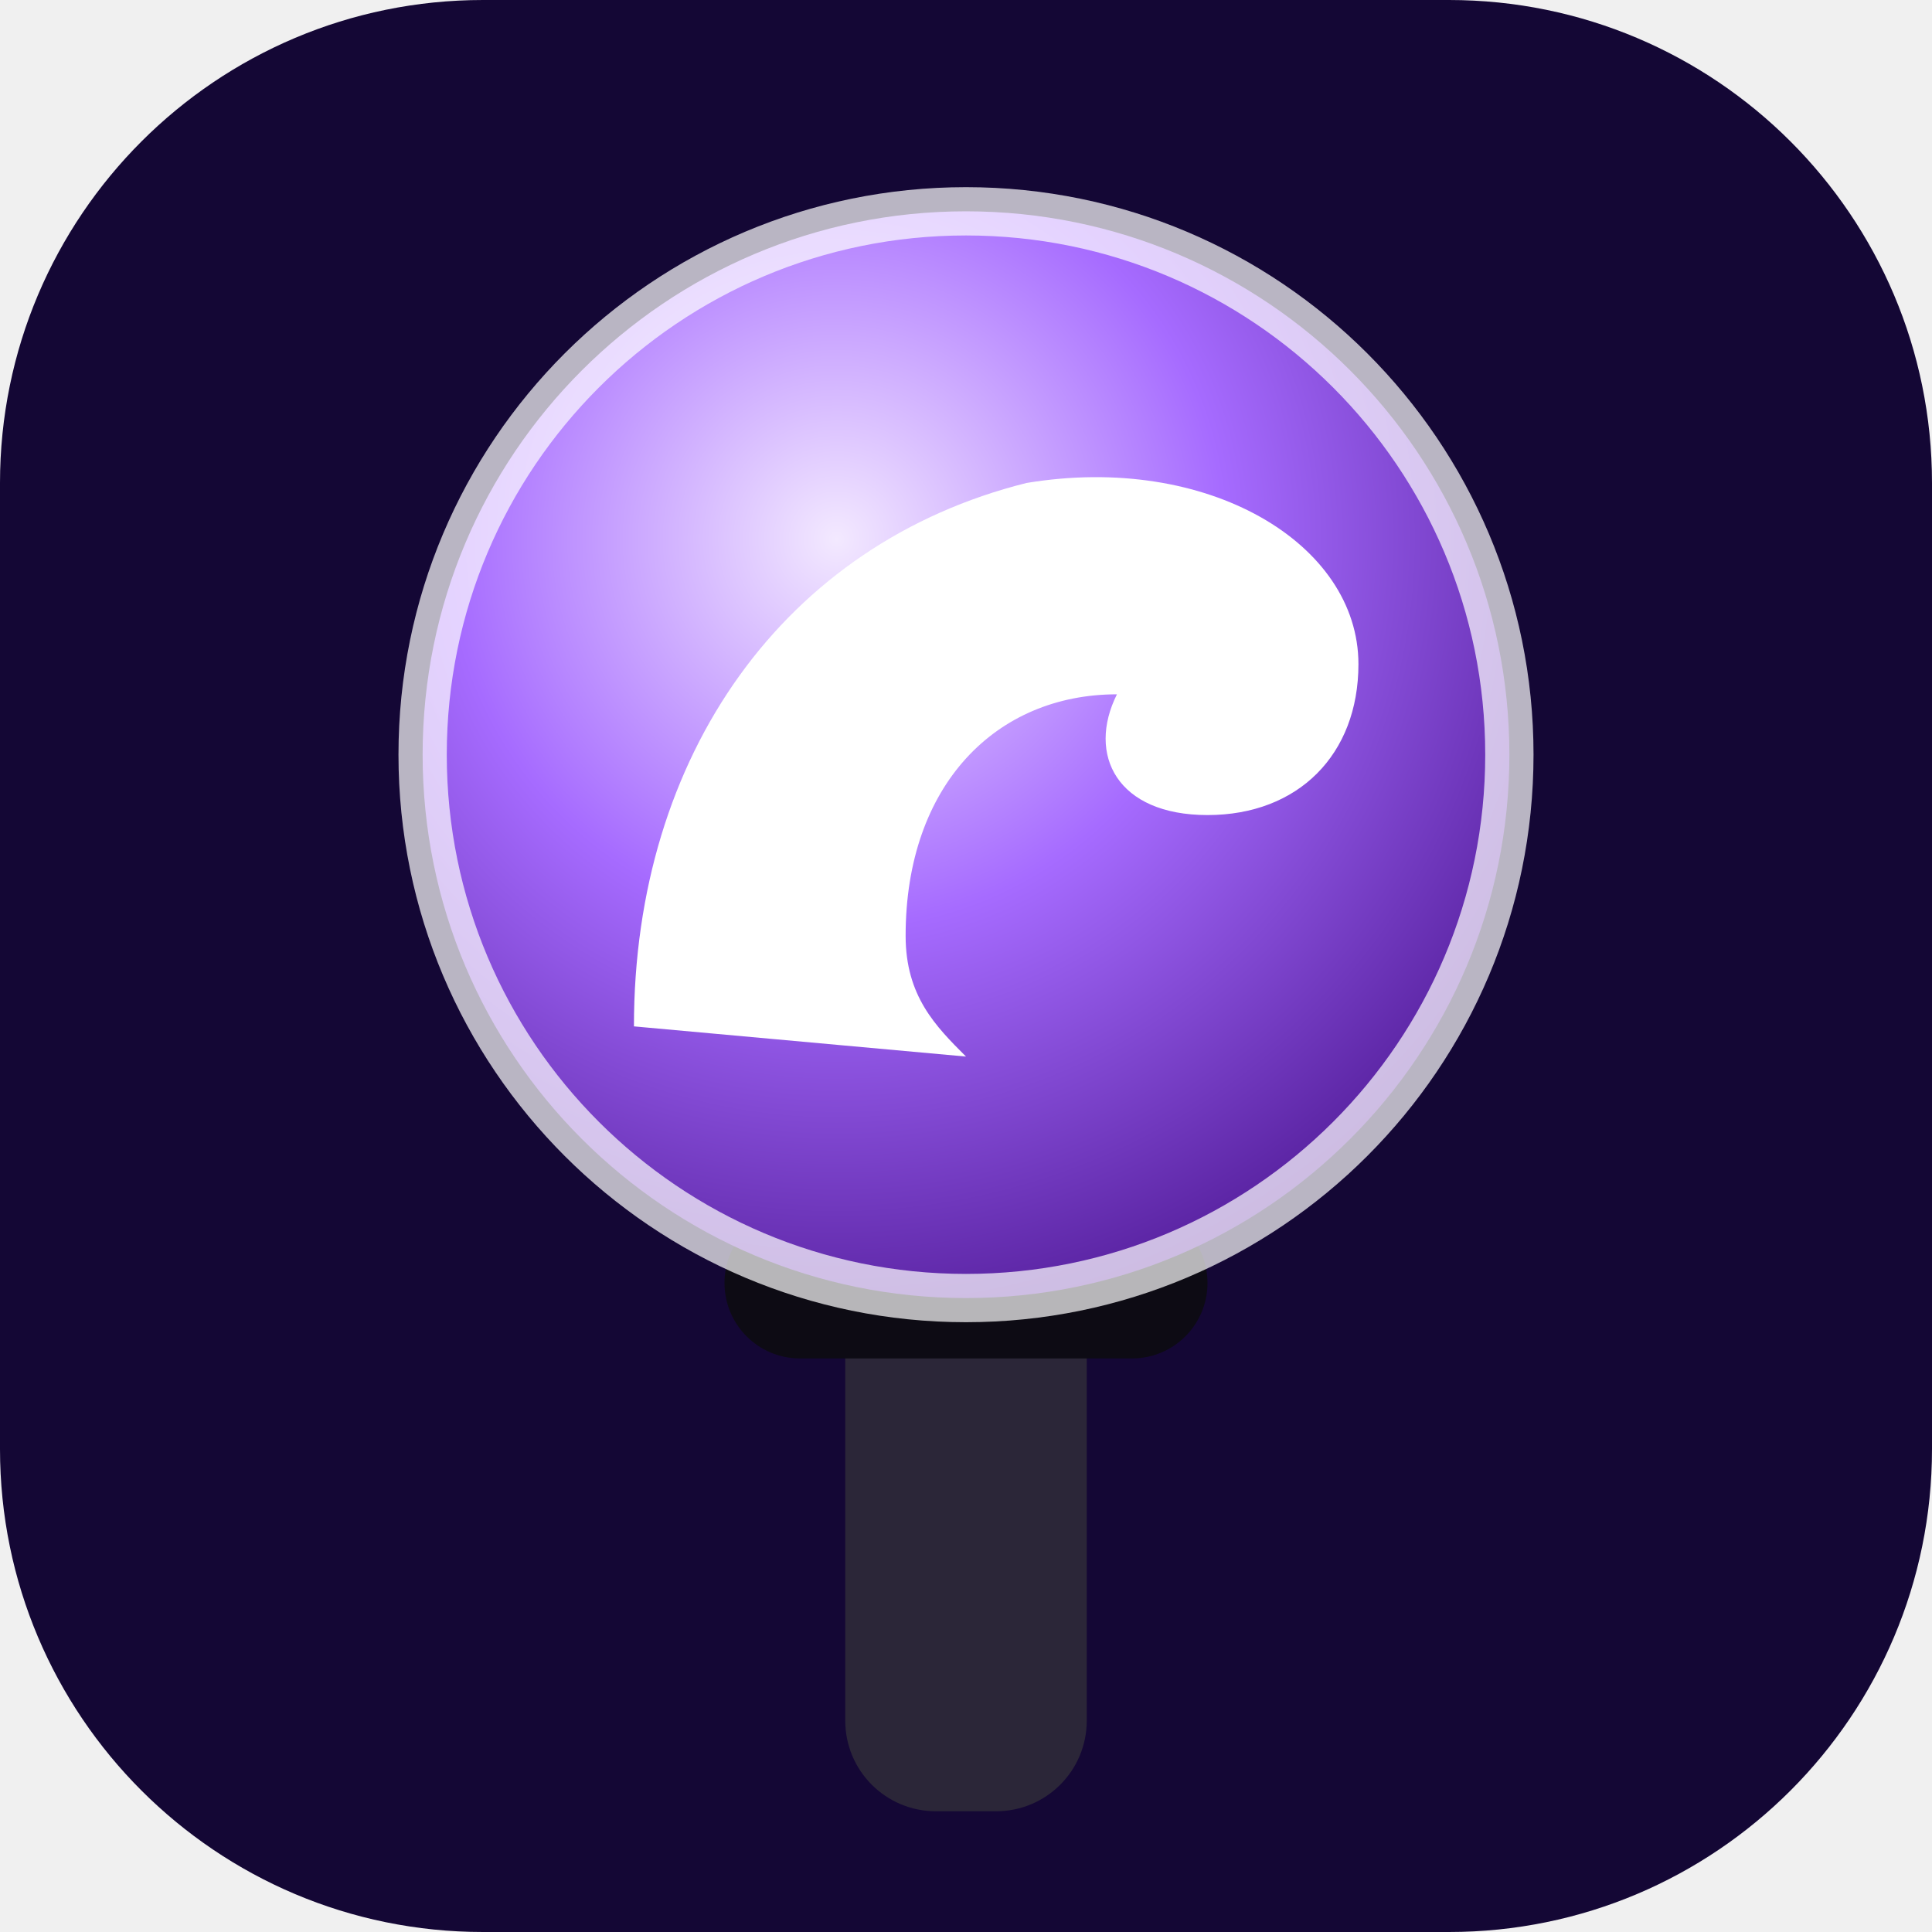
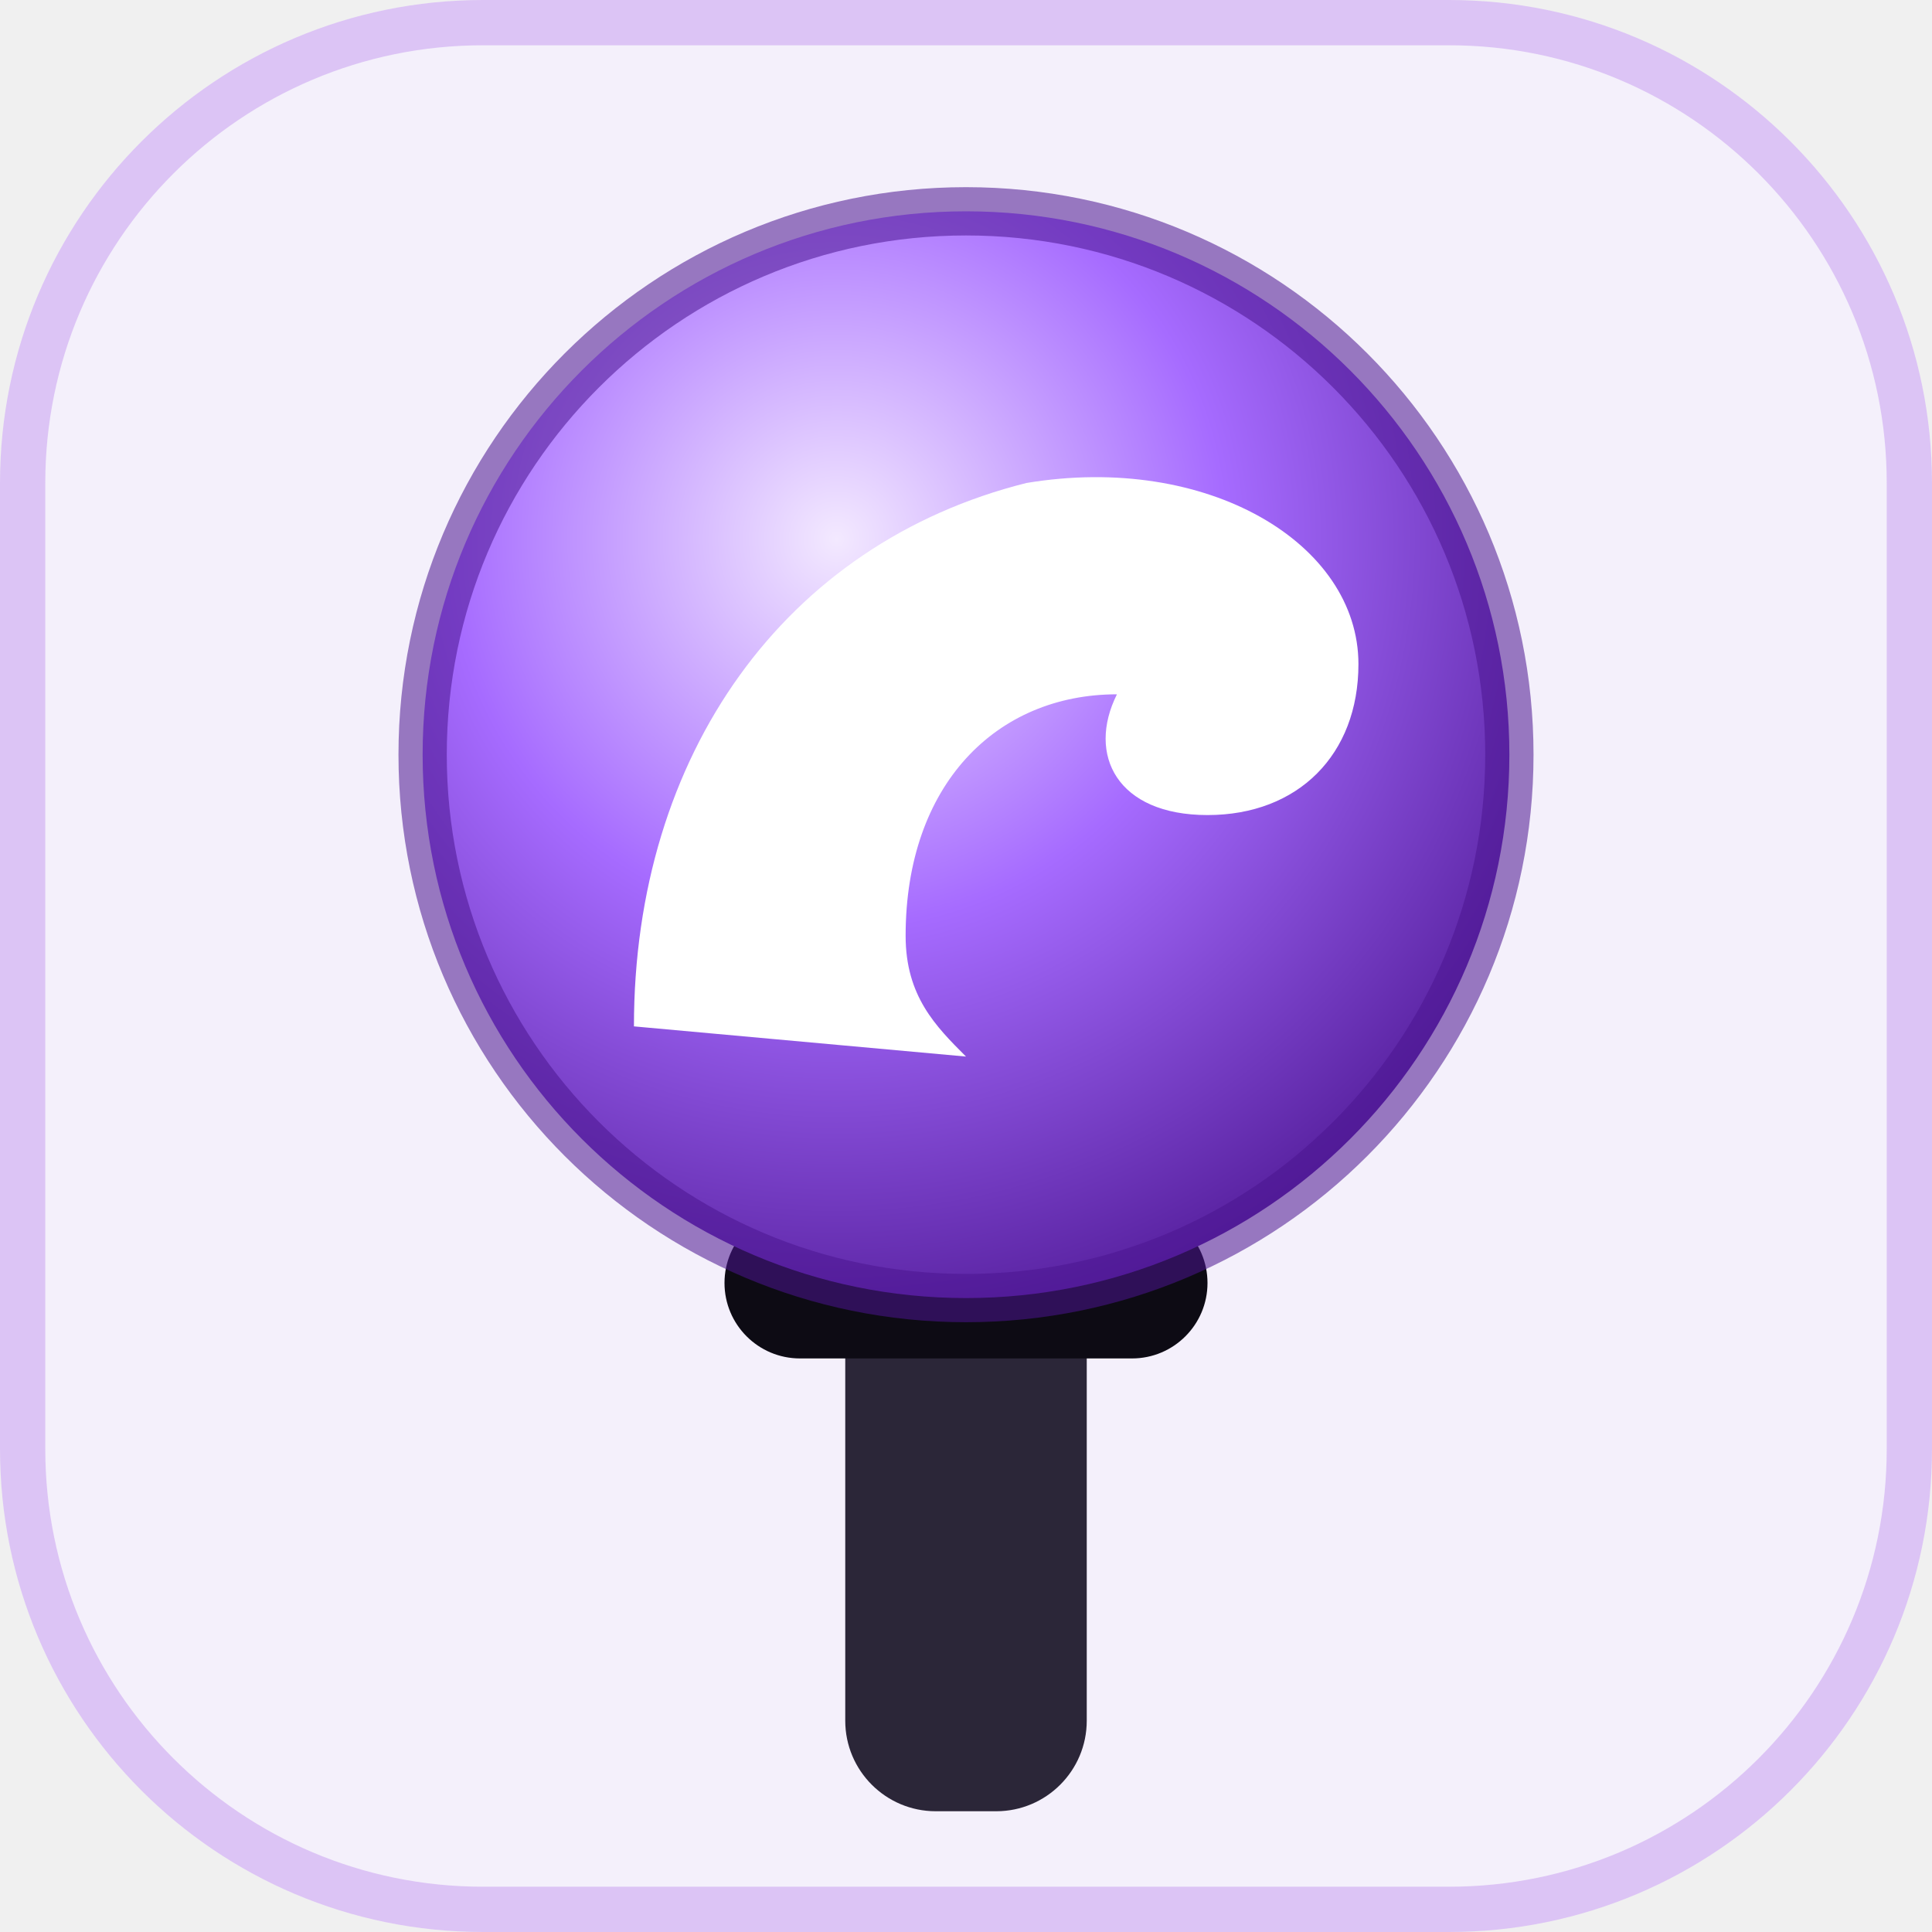
<svg xmlns="http://www.w3.org/2000/svg" viewBox="0 0 64 64" role="img" aria-label="LumiParty">
  <defs>
    <radialGradient id="g" cx="38%" cy="30%" r="80%">
      <stop offset="0" stop-color="#f3e9ff" />
      <stop offset=".45" stop-color="#a66bff" />
      <stop offset="1" stop-color="#4b1590" />
    </radialGradient>
  </defs>
-   <rect width="64" height="64" rx="16" fill="#140735" />
+   <rect width="64" height="64" rx="16" fill="#f4f0fb" />
+   <rect x=".75" y=".75" width="62.5" height="62.5" rx="15.25" fill="none" stroke="#8a2be2" stroke-opacity=".22" stroke-width="1.5" />
  <rect x="28" y="42" width="8" height="18" rx="3" fill="#2b2638" />
  <rect x="24" y="40" width="16" height="5" rx="2.5" fill="#0d0b14" />
  <circle cx="32" cy="25" r="18" fill="url(#g)" />
-   <circle cx="32" cy="25" r="18" fill="none" stroke="#ffffff" stroke-opacity=".7" stroke-width="1.6" />
+   <circle cx="32" cy="25" r="18" fill="none" stroke="#4b1590" stroke-opacity=".55" stroke-width="1.6" />
  <path d="M21 34 C21 25 26 18 34 16 C40 15 45 18 45 22 C45 25 43 27 40 27 C37 27 36 25 37 23 C33 23 30 26 30 31 C30 33 31 34 32 35 Z" fill="#ffffff" />
</svg>
